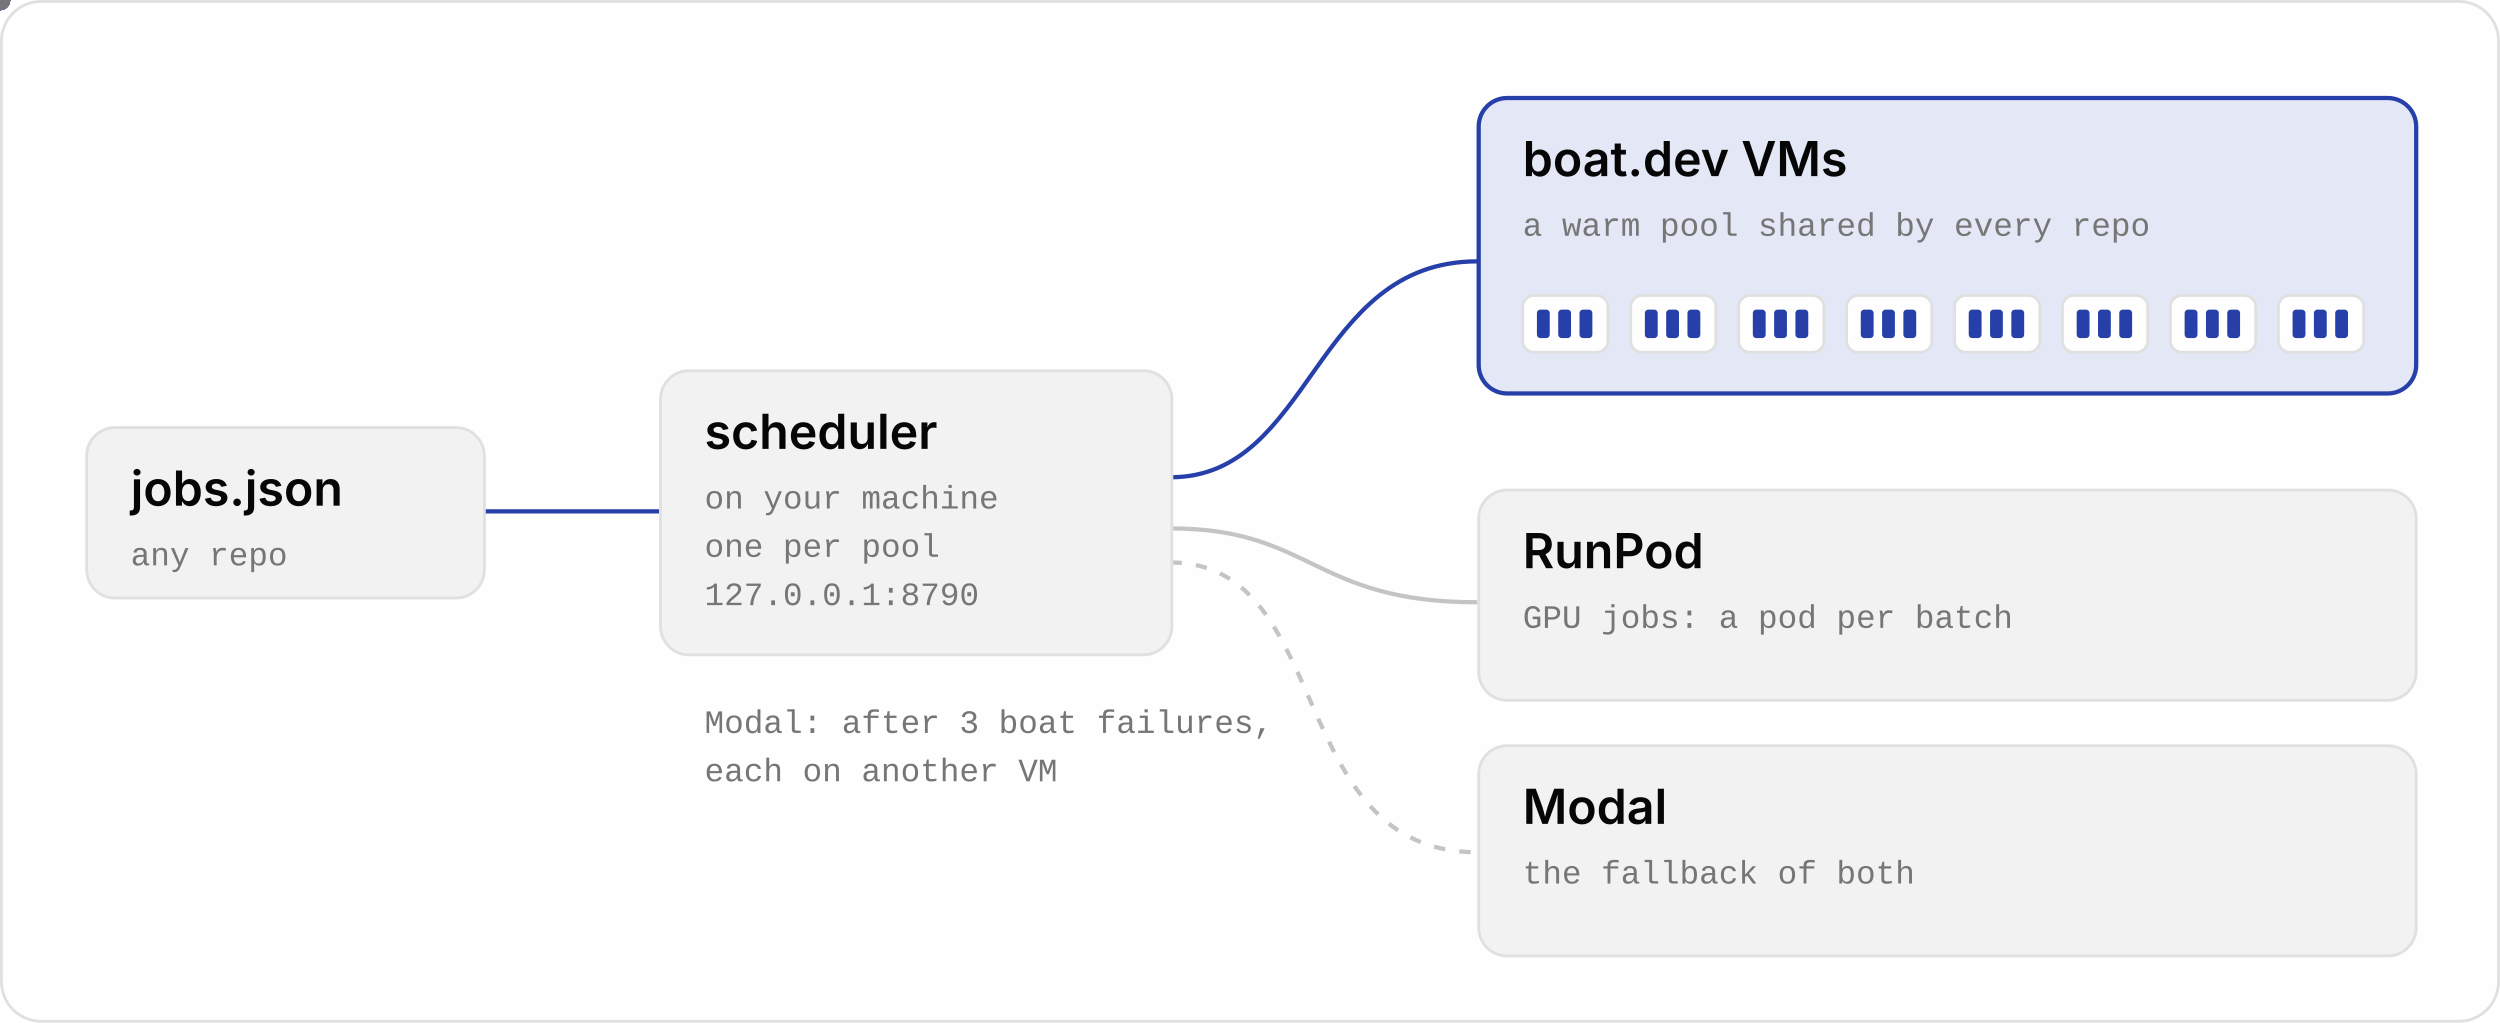
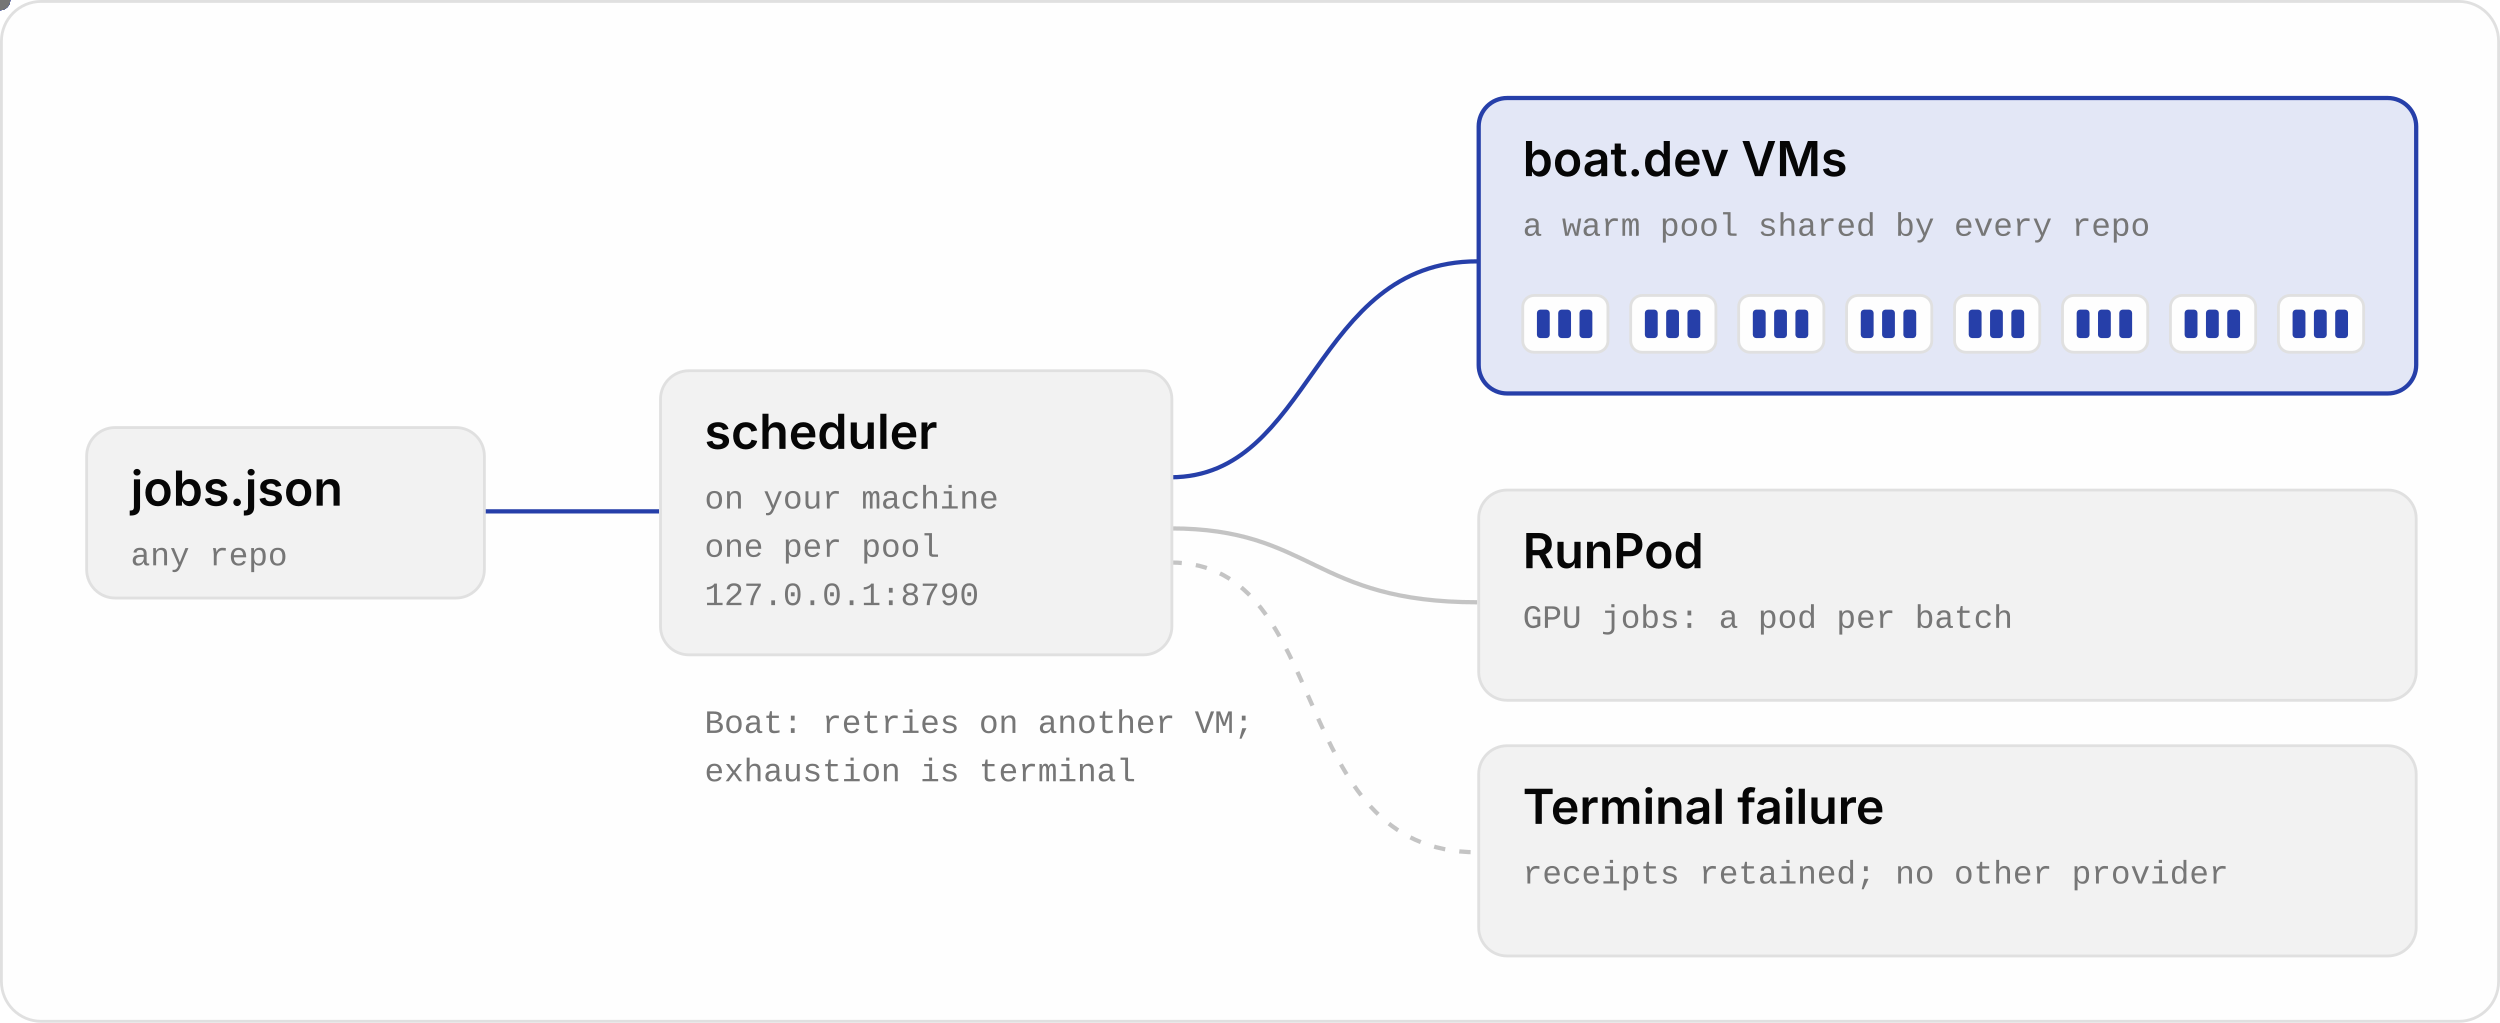
- <svg xmlns="http://www.w3.org/2000/svg" width="880" height="360" viewBox="0 0 880 360" role="img" aria-label="jobs.json goes to the scheduler on your machine, which places it on boat.dev VMs, RunPod for GPU jobs, or Modal after three boat failures">
+ <svg xmlns="http://www.w3.org/2000/svg" width="880" height="360" viewBox="0 0 880 360" role="img" aria-label="jobs.json goes to boat.dev for CPU jobs or RunPod for GPU jobs; exhausted retries fail without changing providers">
  <style>
.d{font-family:'Funnel Display','Inter',ui-sans-serif,system-ui,-apple-system,'Segoe UI',Helvetica,Arial,sans-serif} .t{font-family:'Inter',ui-sans-serif,system-ui,-apple-system,'Segoe UI',Helvetica,Arial,sans-serif} .m{font-family:'IBM Plex Mono',ui-monospace,SFMono-Regular,Menlo,Consolas,'Liberation Mono',monospace}
.ink{fill:#060606} .t2{fill:#4d4d4d} .mu{fill:#767676} .ac{fill:#263fa9}
.c0{animation:fill 3.33s -1.81s infinite}
.c1{animation:fill 3.79s -2.29s infinite}
.c2{animation:fill 4.69s -0.31s infinite}
.c3{animation:fill 2.55s -2.13s infinite}
.c4{animation:fill 3.41s -0.80s infinite}
.c5{animation:fill 5.98s -2.81s infinite}
.c6{animation:fill 5.43s -2.59s infinite}
.c7{animation:fill 4.74s -0.71s infinite}
.c8{animation:fill 4.72s -4.10s infinite}
.c9{animation:fill 4.33s -3.21s infinite}
.c10{animation:fill 4.85s -0.31s infinite}
.c11{animation:fill 5.15s -3.05s infinite}
.c12{animation:fill 3.55s -0.11s infinite}
.c13{animation:fill 5.53s -2.61s infinite}
.c14{animation:fill 5.02s -4.41s infinite}
.c15{animation:fill 5.00s -4.60s infinite}
.c16{animation:fill 3.88s -3.11s infinite}
.c17{animation:fill 4.06s -3.79s infinite}
.c18{animation:fill 5.58s -0.54s infinite}
.c19{animation:fill 2.98s -0.65s infinite}
.c20{animation:fill 5.88s -2.56s infinite}
.c21{animation:fill 4.69s -1.41s infinite}
.c22{animation:fill 4.28s -1.65s infinite}
.c23{animation:fill 3.73s -2.18s infinite}
@keyframes fill{0%{opacity:0}10%{opacity:1}62%{opacity:1}74%{opacity:0}100%{opacity:0}}
@media (prefers-reduced-motion: reduce){*{animation:none!important}}
</style>
  <rect x="0.5" y="0.5" width="879" height="359" rx="14" fill="#fefefe" stroke="#e0e0e0" />
  <path id="p-in" d="M170 180 L232 180" fill="none" stroke="#263fa9" stroke-width="1.5" />
  <path id="p-boat" d="M412 168 C462 168 462 92 520 92" fill="none" stroke="#263fa9" stroke-width="1.5" />
  <path id="p-gpu" d="M412 186 C462 186 462 212 520 212" fill="none" stroke="#c4c4c4" stroke-width="1.5" />
-   <path id="p-modal" d="M412 198 C470 198 452 300 520 300" fill="none" stroke="#c4c4c4" stroke-width="1.5" stroke-dasharray="4 5" />
+   <path id="p-failed" d="M412 198 C470 198 452 300 520 300" fill="none" stroke="#c4c4c4" stroke-width="1.5" stroke-dasharray="4 5" />
  <rect x="30.5" y="150.5" width="140" height="60" rx="10" fill="#f2f2f2" stroke="#e0e0e0" stroke-width="1" />
  <text class="d ink" x="46" y="178" font-size="17" font-weight="600">jobs.json</text>
  <text class="m mu" x="46" y="199" font-size="11.5">any repo</text>
  <rect x="232.5" y="130.5" width="180" height="100" rx="10" fill="#f2f2f2" stroke="#e0e0e0" stroke-width="1" />
  <text class="d ink" x="248" y="158" font-size="17" font-weight="600">scheduler</text>
  <text class="m mu" x="248" y="179" font-size="11.5">on your machine</text>
  <text class="m mu" x="248" y="196" font-size="11.5">one per pool</text>
  <text class="m mu" x="248" y="213" font-size="11.5">127.0.0.1:8790</text>
  <rect x="520.5" y="34.5" width="330" height="104" rx="10" fill="#e3e7f6" stroke="#263fa9" stroke-width="1.5" />
  <text class="d ink" x="536" y="62" font-size="17" font-weight="600">boat.dev VMs</text>
  <text class="m mu" x="536" y="83" font-size="11.5">a warm pool shared by every repo</text>
  <rect x="536" y="104" width="30" height="20" rx="4" fill="#fefefe" stroke="#e0e0e0" />
  <rect x="541.0" y="109" width="4.5" height="10" rx="1.2" fill="#e0e0e0" />
  <rect class="c0" x="541.0" y="109" width="4.5" height="10" rx="1.2" fill="#263fa9" />
  <rect x="548.5" y="109" width="4.5" height="10" rx="1.2" fill="#e0e0e0" />
  <rect class="c1" x="548.5" y="109" width="4.5" height="10" rx="1.2" fill="#263fa9" />
  <rect x="556.0" y="109" width="4.5" height="10" rx="1.2" fill="#e0e0e0" />
  <rect class="c2" x="556.0" y="109" width="4.5" height="10" rx="1.2" fill="#263fa9" />
  <rect x="574" y="104" width="30" height="20" rx="4" fill="#fefefe" stroke="#e0e0e0" />
  <rect x="579.0" y="109" width="4.5" height="10" rx="1.2" fill="#e0e0e0" />
  <rect class="c3" x="579.0" y="109" width="4.5" height="10" rx="1.2" fill="#263fa9" />
  <rect x="586.5" y="109" width="4.5" height="10" rx="1.2" fill="#e0e0e0" />
  <rect class="c4" x="586.5" y="109" width="4.5" height="10" rx="1.2" fill="#263fa9" />
  <rect x="594.0" y="109" width="4.5" height="10" rx="1.2" fill="#e0e0e0" />
  <rect class="c5" x="594.0" y="109" width="4.5" height="10" rx="1.2" fill="#263fa9" />
  <rect x="612" y="104" width="30" height="20" rx="4" fill="#fefefe" stroke="#e0e0e0" />
  <rect x="617.0" y="109" width="4.5" height="10" rx="1.2" fill="#e0e0e0" />
  <rect class="c6" x="617.0" y="109" width="4.5" height="10" rx="1.2" fill="#263fa9" />
  <rect x="624.5" y="109" width="4.5" height="10" rx="1.2" fill="#e0e0e0" />
  <rect class="c7" x="624.5" y="109" width="4.5" height="10" rx="1.2" fill="#263fa9" />
  <rect x="632.0" y="109" width="4.5" height="10" rx="1.2" fill="#e0e0e0" />
  <rect class="c8" x="632.0" y="109" width="4.5" height="10" rx="1.2" fill="#263fa9" />
  <rect x="650" y="104" width="30" height="20" rx="4" fill="#fefefe" stroke="#e0e0e0" />
  <rect x="655.0" y="109" width="4.5" height="10" rx="1.2" fill="#e0e0e0" />
  <rect class="c9" x="655.0" y="109" width="4.5" height="10" rx="1.2" fill="#263fa9" />
  <rect x="662.5" y="109" width="4.5" height="10" rx="1.2" fill="#e0e0e0" />
  <rect class="c10" x="662.5" y="109" width="4.5" height="10" rx="1.2" fill="#263fa9" />
  <rect x="670.0" y="109" width="4.5" height="10" rx="1.2" fill="#e0e0e0" />
  <rect class="c11" x="670.0" y="109" width="4.5" height="10" rx="1.2" fill="#263fa9" />
  <rect x="688" y="104" width="30" height="20" rx="4" fill="#fefefe" stroke="#e0e0e0" />
  <rect x="693.0" y="109" width="4.5" height="10" rx="1.2" fill="#e0e0e0" />
  <rect class="c12" x="693.0" y="109" width="4.5" height="10" rx="1.2" fill="#263fa9" />
  <rect x="700.5" y="109" width="4.5" height="10" rx="1.2" fill="#e0e0e0" />
  <rect class="c13" x="700.5" y="109" width="4.5" height="10" rx="1.2" fill="#263fa9" />
  <rect x="708.0" y="109" width="4.5" height="10" rx="1.2" fill="#e0e0e0" />
  <rect class="c14" x="708.0" y="109" width="4.5" height="10" rx="1.2" fill="#263fa9" />
  <rect x="726" y="104" width="30" height="20" rx="4" fill="#fefefe" stroke="#e0e0e0" />
  <rect x="731.0" y="109" width="4.5" height="10" rx="1.2" fill="#e0e0e0" />
  <rect class="c15" x="731.0" y="109" width="4.5" height="10" rx="1.2" fill="#263fa9" />
  <rect x="738.5" y="109" width="4.5" height="10" rx="1.2" fill="#e0e0e0" />
  <rect class="c16" x="738.5" y="109" width="4.5" height="10" rx="1.2" fill="#263fa9" />
  <rect x="746.0" y="109" width="4.5" height="10" rx="1.2" fill="#e0e0e0" />
  <rect class="c17" x="746.0" y="109" width="4.5" height="10" rx="1.2" fill="#263fa9" />
  <rect x="764" y="104" width="30" height="20" rx="4" fill="#fefefe" stroke="#e0e0e0" />
  <rect x="769.0" y="109" width="4.5" height="10" rx="1.2" fill="#e0e0e0" />
  <rect class="c18" x="769.0" y="109" width="4.5" height="10" rx="1.2" fill="#263fa9" />
  <rect x="776.5" y="109" width="4.5" height="10" rx="1.2" fill="#e0e0e0" />
  <rect class="c19" x="776.5" y="109" width="4.5" height="10" rx="1.2" fill="#263fa9" />
  <rect x="784.0" y="109" width="4.5" height="10" rx="1.2" fill="#e0e0e0" />
  <rect class="c20" x="784.0" y="109" width="4.5" height="10" rx="1.2" fill="#263fa9" />
  <rect x="802" y="104" width="30" height="20" rx="4" fill="#fefefe" stroke="#e0e0e0" />
  <rect x="807.0" y="109" width="4.5" height="10" rx="1.2" fill="#e0e0e0" />
  <rect class="c21" x="807.0" y="109" width="4.5" height="10" rx="1.2" fill="#263fa9" />
  <rect x="814.5" y="109" width="4.5" height="10" rx="1.2" fill="#e0e0e0" />
  <rect class="c22" x="814.5" y="109" width="4.5" height="10" rx="1.2" fill="#263fa9" />
  <rect x="822.0" y="109" width="4.5" height="10" rx="1.2" fill="#e0e0e0" />
  <rect class="c23" x="822.0" y="109" width="4.5" height="10" rx="1.2" fill="#263fa9" />
  <rect x="520.5" y="172.5" width="330" height="74" rx="10" fill="#f2f2f2" stroke="#e0e0e0" stroke-width="1" />
  <text class="d ink" x="536" y="200" font-size="17" font-weight="600">RunPod</text>
  <text class="m mu" x="536" y="221" font-size="11.5">GPU jobs: a pod per batch</text>
  <rect x="520.5" y="262.5" width="330" height="74" rx="10" fill="#f2f2f2" stroke="#e0e0e0" stroke-width="1" />
-   <text class="d ink" x="536" y="290" font-size="17" font-weight="600">Modal</text>
-   <text class="m mu" x="536" y="311" font-size="11.5">the fallback of both</text>
-   <text class="m mu" x="248" y="258" font-size="11.5">Modal: after 3 boat failures,</text>
-   <text class="m mu" x="248" y="275" font-size="11.5">each on another VM</text>
+   <text class="d ink" x="536" y="290" font-size="17" font-weight="600">Terminal failure</text>
+   <text class="m mu" x="536" y="311" font-size="11.5">receipts retained; no other provider</text>
+   <text class="m mu" x="248" y="258" font-size="11.5">Boat: retries on another VM;</text>
+   <text class="m mu" x="248" y="275" font-size="11.5">exhaustion is terminal</text>
  <circle r="3.6" fill="#263fa9">
    <animateMotion dur="2.4s" begin="0.00s" repeatCount="indefinite" rotate="auto">
      <mpath href="#p-in" />
    </animateMotion>
  </circle>
  <circle r="3.6" fill="#263fa9">
    <animateMotion dur="2.4s" begin="-0.80s" repeatCount="indefinite" rotate="auto">
      <mpath href="#p-in" />
    </animateMotion>
  </circle>
  <circle r="3.6" fill="#263fa9">
    <animateMotion dur="2.4s" begin="-1.60s" repeatCount="indefinite" rotate="auto">
      <mpath href="#p-in" />
    </animateMotion>
  </circle>
  <circle r="3.6" fill="#263fa9">
    <animateMotion dur="2.0s" begin="0.00s" repeatCount="indefinite" rotate="auto">
      <mpath href="#p-boat" />
    </animateMotion>
  </circle>
  <circle r="3.6" fill="#263fa9">
    <animateMotion dur="2.0s" begin="-0.50s" repeatCount="indefinite" rotate="auto">
      <mpath href="#p-boat" />
    </animateMotion>
  </circle>
  <circle r="3.6" fill="#263fa9">
    <animateMotion dur="2.0s" begin="-1.00s" repeatCount="indefinite" rotate="auto">
      <mpath href="#p-boat" />
    </animateMotion>
  </circle>
  <circle r="3.6" fill="#263fa9">
    <animateMotion dur="2.0s" begin="-1.50s" repeatCount="indefinite" rotate="auto">
      <mpath href="#p-boat" />
    </animateMotion>
  </circle>
  <circle r="3.6" fill="#767676">
    <animate attributeName="opacity" values="0;1;1;0;0" keyTimes="0;.05;.9;.95;1" dur="4.5s" begin="-1.00s" repeatCount="indefinite" />
    <animateMotion dur="4.5s" begin="-1.00s" repeatCount="indefinite" rotate="auto">
      <mpath href="#p-gpu" />
    </animateMotion>
  </circle>
  <circle r="3.6" fill="#767676">
    <animate attributeName="opacity" values="0;0;1;1;0" keyTimes="0;.62;.66;.95;1" dur="9.0s" begin="-6.00s" repeatCount="indefinite" />
    <animateMotion dur="9.0s" begin="-6.00s" repeatCount="indefinite" rotate="auto">
-       <mpath href="#p-modal" />
+       <mpath href="#p-failed" />
    </animateMotion>
  </circle>
</svg>
